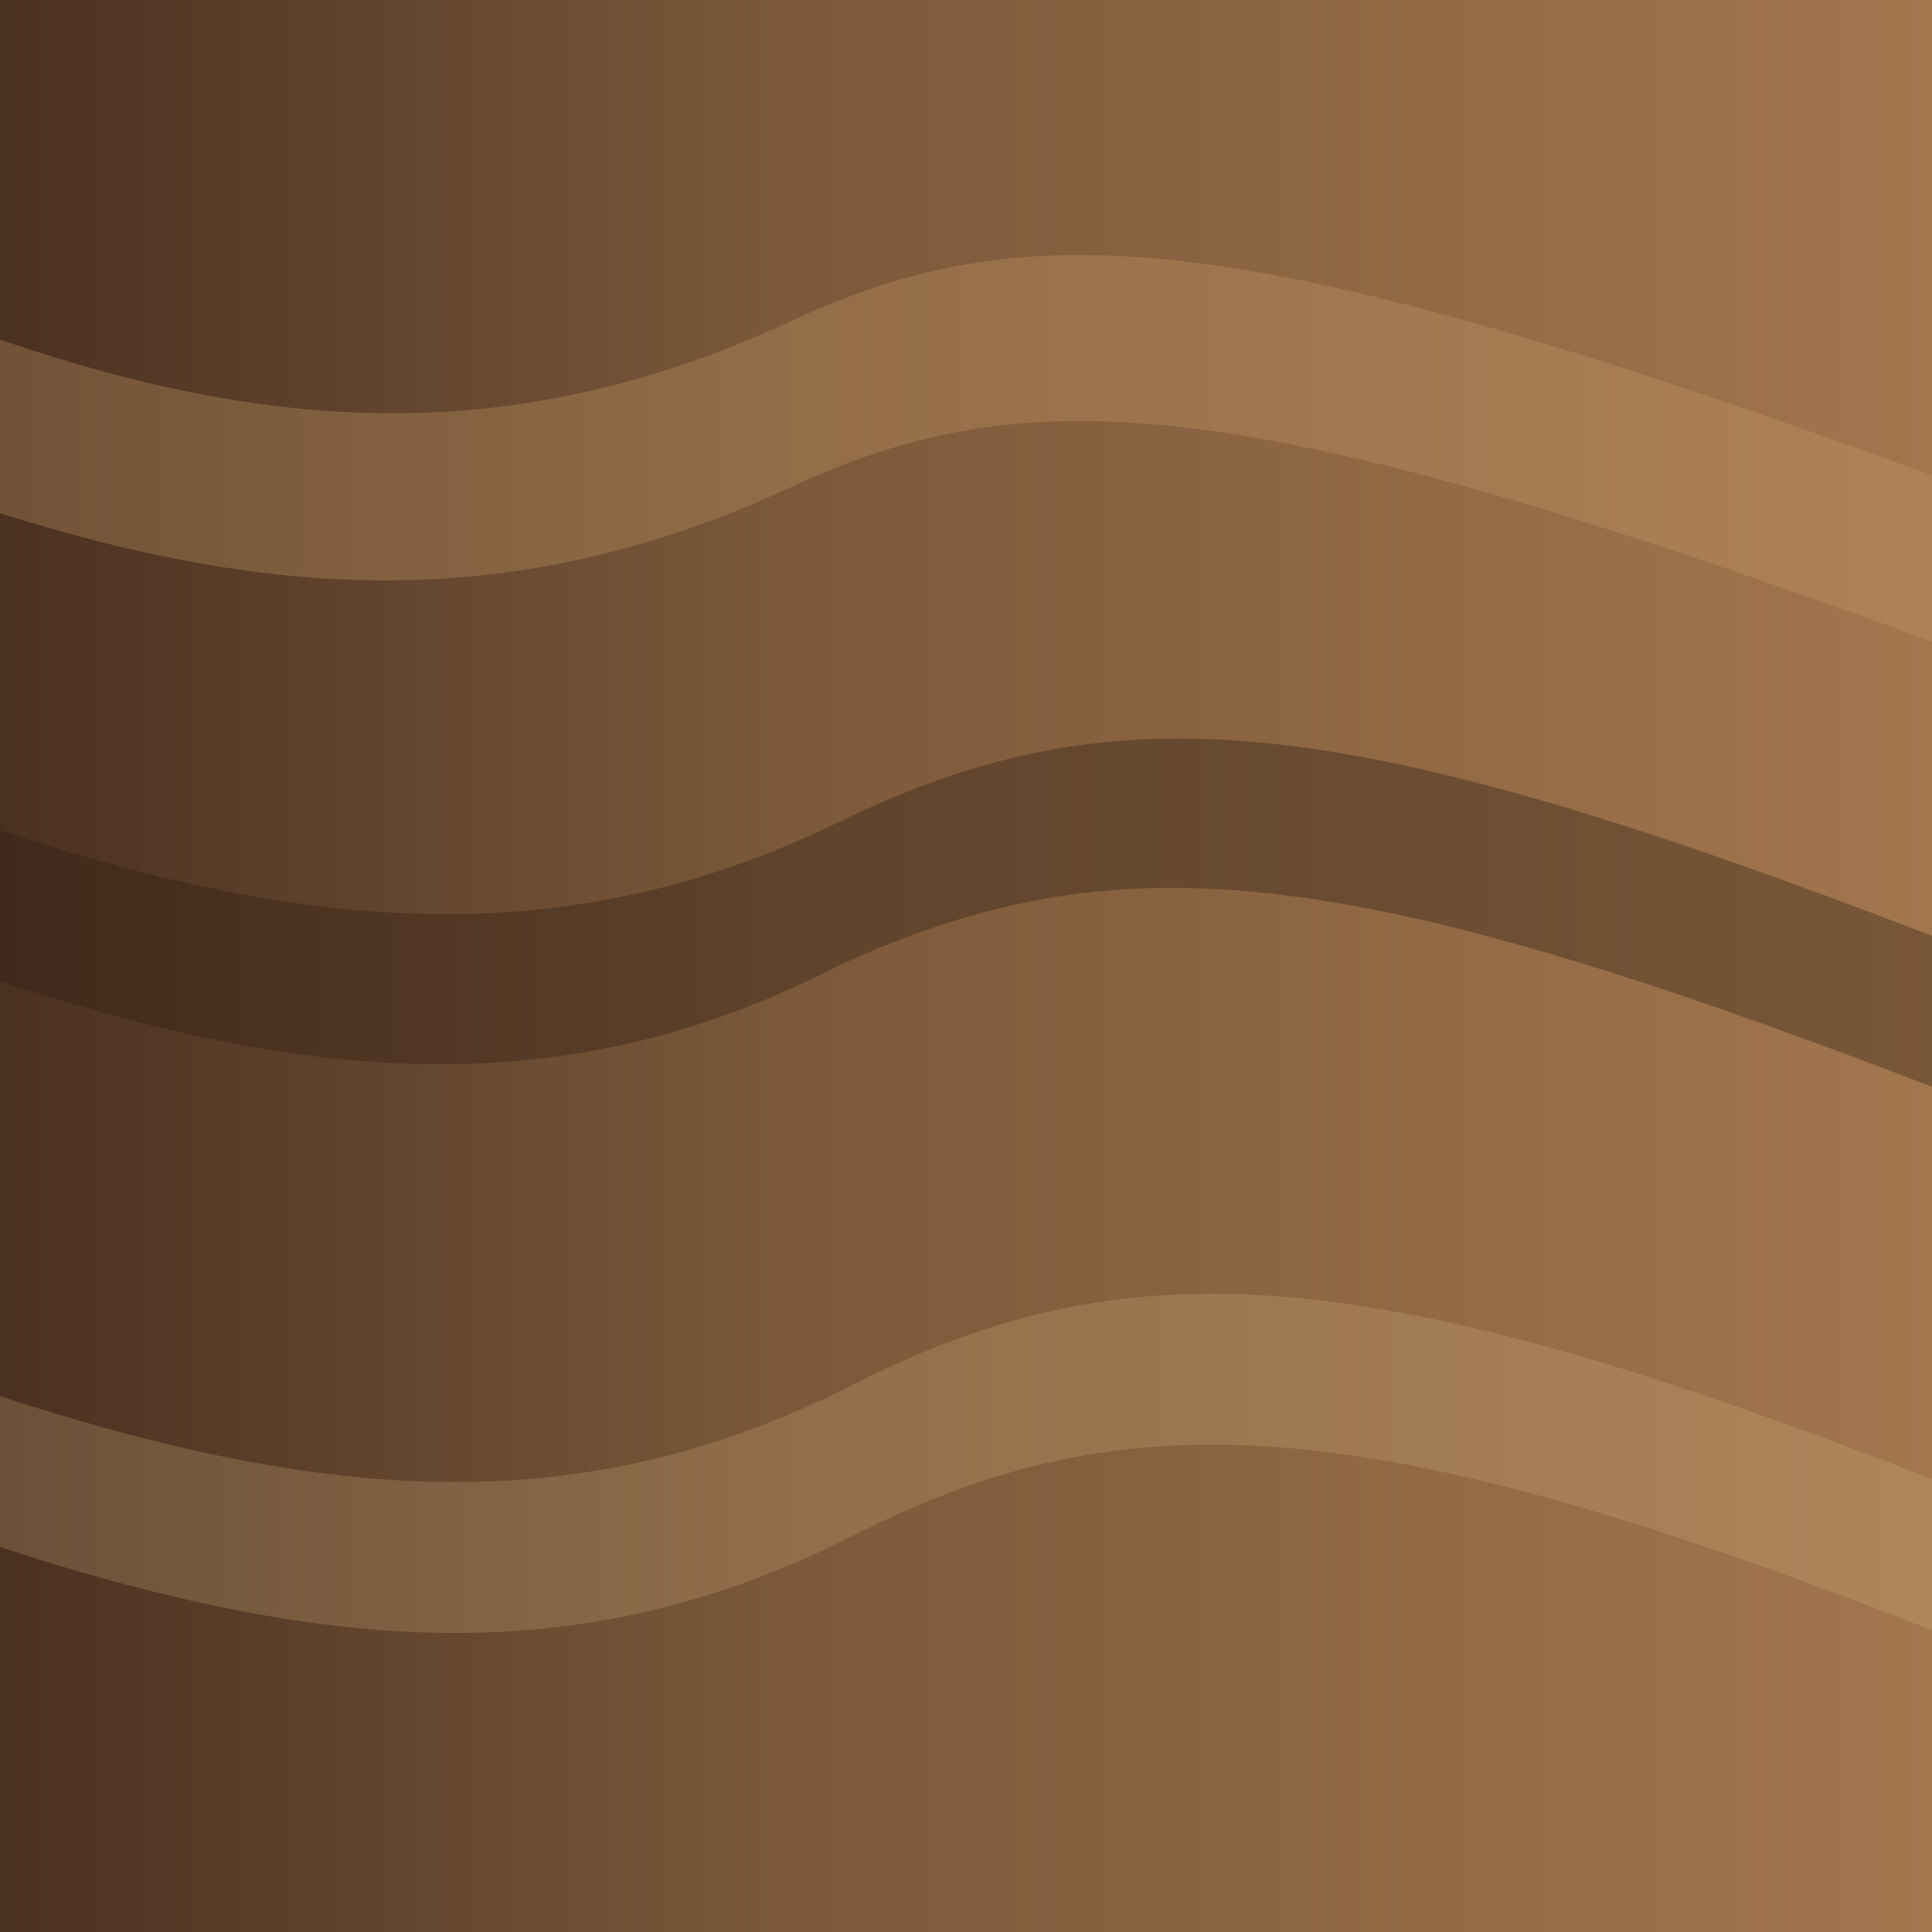
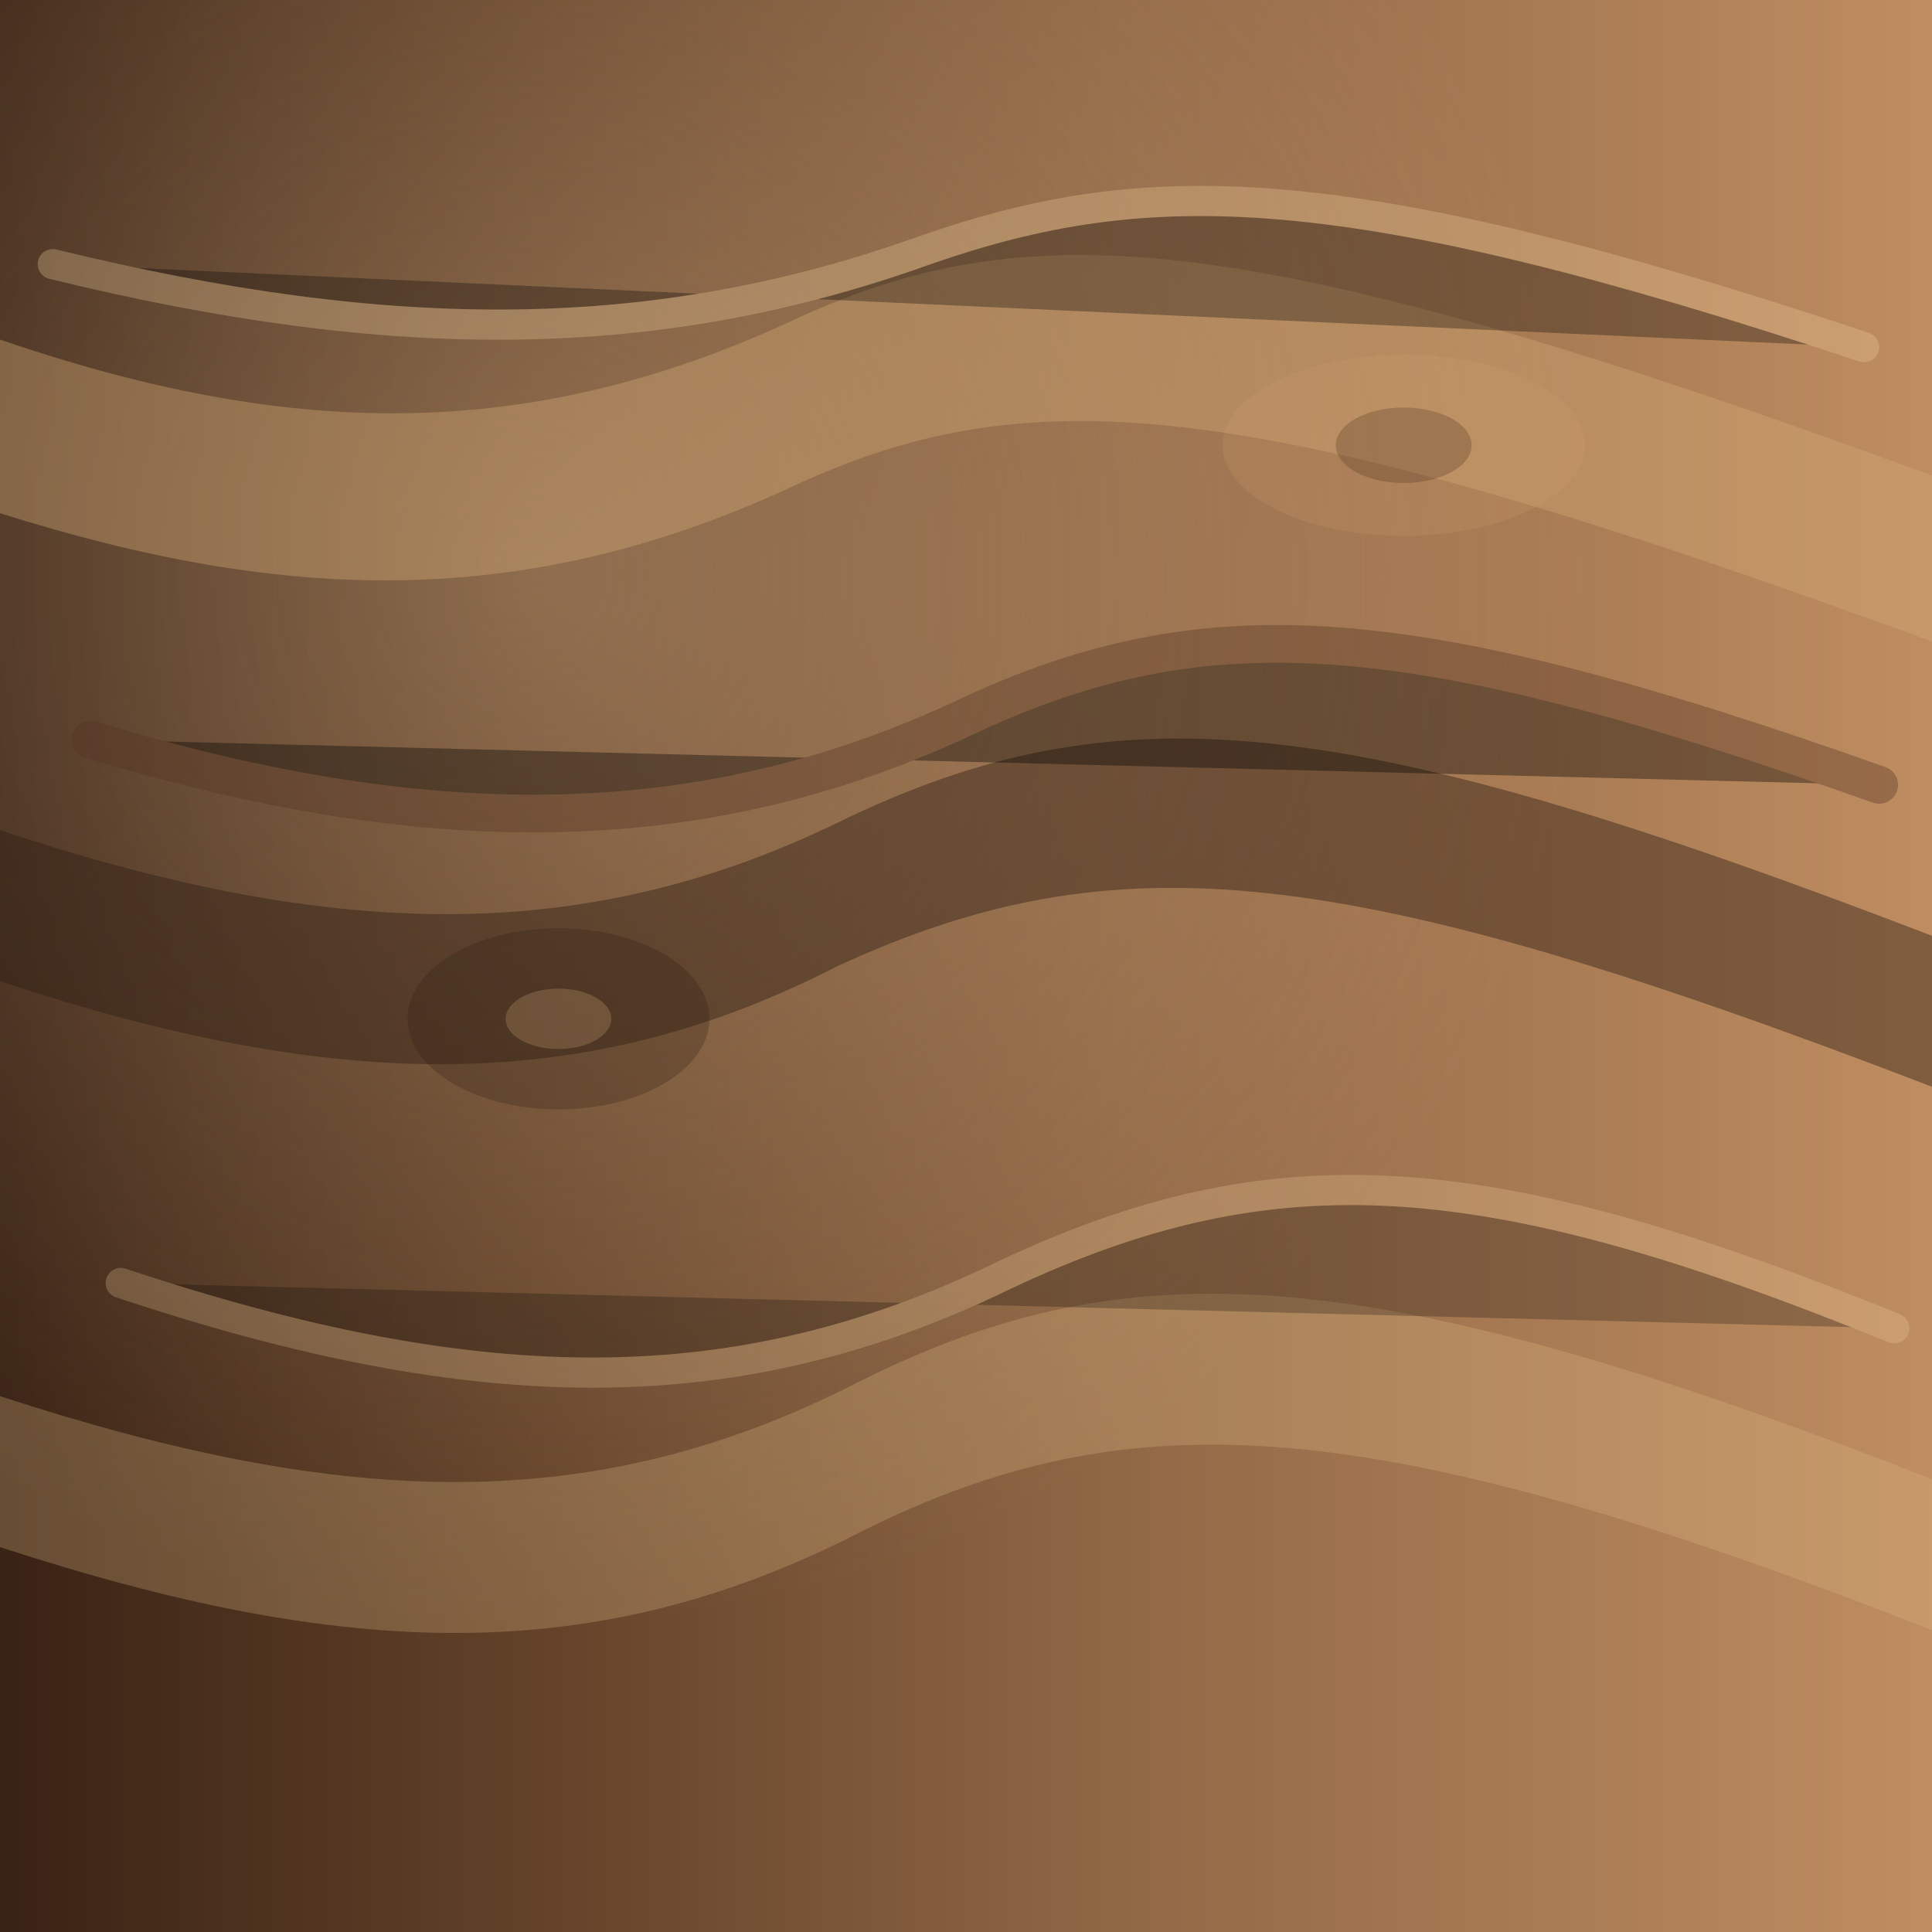
<svg xmlns="http://www.w3.org/2000/svg" viewBox="0 0 512 512">
  <defs>
    <linearGradient id="wood" x1="0" y1="0" x2="1" y2="0">
-       <stop offset="0%" stop-color="#4a3020" />
-       <stop offset="40%" stop-color="#7b583a" />
-       <stop offset="100%" stop-color="#a3774e" />
+       <stop offset="0%" stop-color="#382214" />
+       <stop offset="28%" stop-color="#634229" />
+       <stop offset="58%" stop-color="#916846" />
+       <stop offset="100%" stop-color="#bf8d61" />
    </linearGradient>
+     <radialGradient id="sap" cx="28%" cy="30%" r="54%">
+       <stop offset="0%" stop-color="#f6d2a4" stop-opacity="0.3" />
+       <stop offset="100%" stop-color="#f6d2a4" stop-opacity="0" />
+     </radialGradient>
  </defs>
  <rect width="512" height="512" fill="url(#wood)" />
-   <path d="M0 90C76 116 140 118 212 84C274 56 332 60 512 126V170C332 104 274 100 212 128C140 162 76 160 0 136Z" fill="#c79b68" opacity="0.32" />
-   <path d="M0 220C90 250 156 250 222 218C296 182 356 188 512 248V288C356 228 296 222 222 256C156 290 90 290 0 260Z" fill="#2b1b11" opacity="0.36" />
-   <path d="M0 370C92 400 158 402 228 366C300 330 364 334 512 392V432C364 374 300 370 228 406C158 442 92 440 0 410Z" fill="#d7b280" opacity="0.24" />
+   <rect width="512" height="512" fill="url(#sap)" />
+   <path d="M0 90C76 116 140 118 212 84C274 56 332 60 512 126V170C332 104 274 100 212 128C140 162 76 160 0 136Z" fill="#d4aa76" opacity="0.38" />
+   <path d="M0 220C90 250 156 250 222 218C296 182 356 188 512 248V288C356 228 296 222 222 256C156 290 90 290 0 260Z" fill="#2a1a10" opacity="0.42" />
+   <path d="M0 370C92 400 158 402 228 366C300 330 364 334 512 392V432C364 374 300 370 228 406C158 442 92 440 0 410Z" fill="#e0bb86" opacity="0.28" />
+   <path d="M14 70C104 92 174 92 246 66C304 46 356 46 494 92" stroke="#f1cf9f" stroke-width="8" stroke-linecap="round" opacity="0.3" />
+   <path d="M24 196C116 224 188 222 256 190C320 160 374 164 498 208" stroke="#523321" stroke-width="10" stroke-linecap="round" opacity="0.36" />
+   <path d="M32 340C128 372 196 372 266 338C338 304 394 308 502 352" stroke="#f7d5a3" stroke-width="8" stroke-linecap="round" opacity="0.24" />
+   <ellipse cx="148" cy="270" rx="40" ry="24" fill="#2b1a11" opacity="0.26" />
+   <ellipse cx="148" cy="270" rx="14" ry="8" fill="#e2bc85" opacity="0.22" />
+   <ellipse cx="372" cy="118" rx="48" ry="24" fill="#d2a16d" opacity="0.18" />
+   <ellipse cx="372" cy="118" rx="18" ry="10" fill="#3b2416" opacity="0.24" />
</svg>
